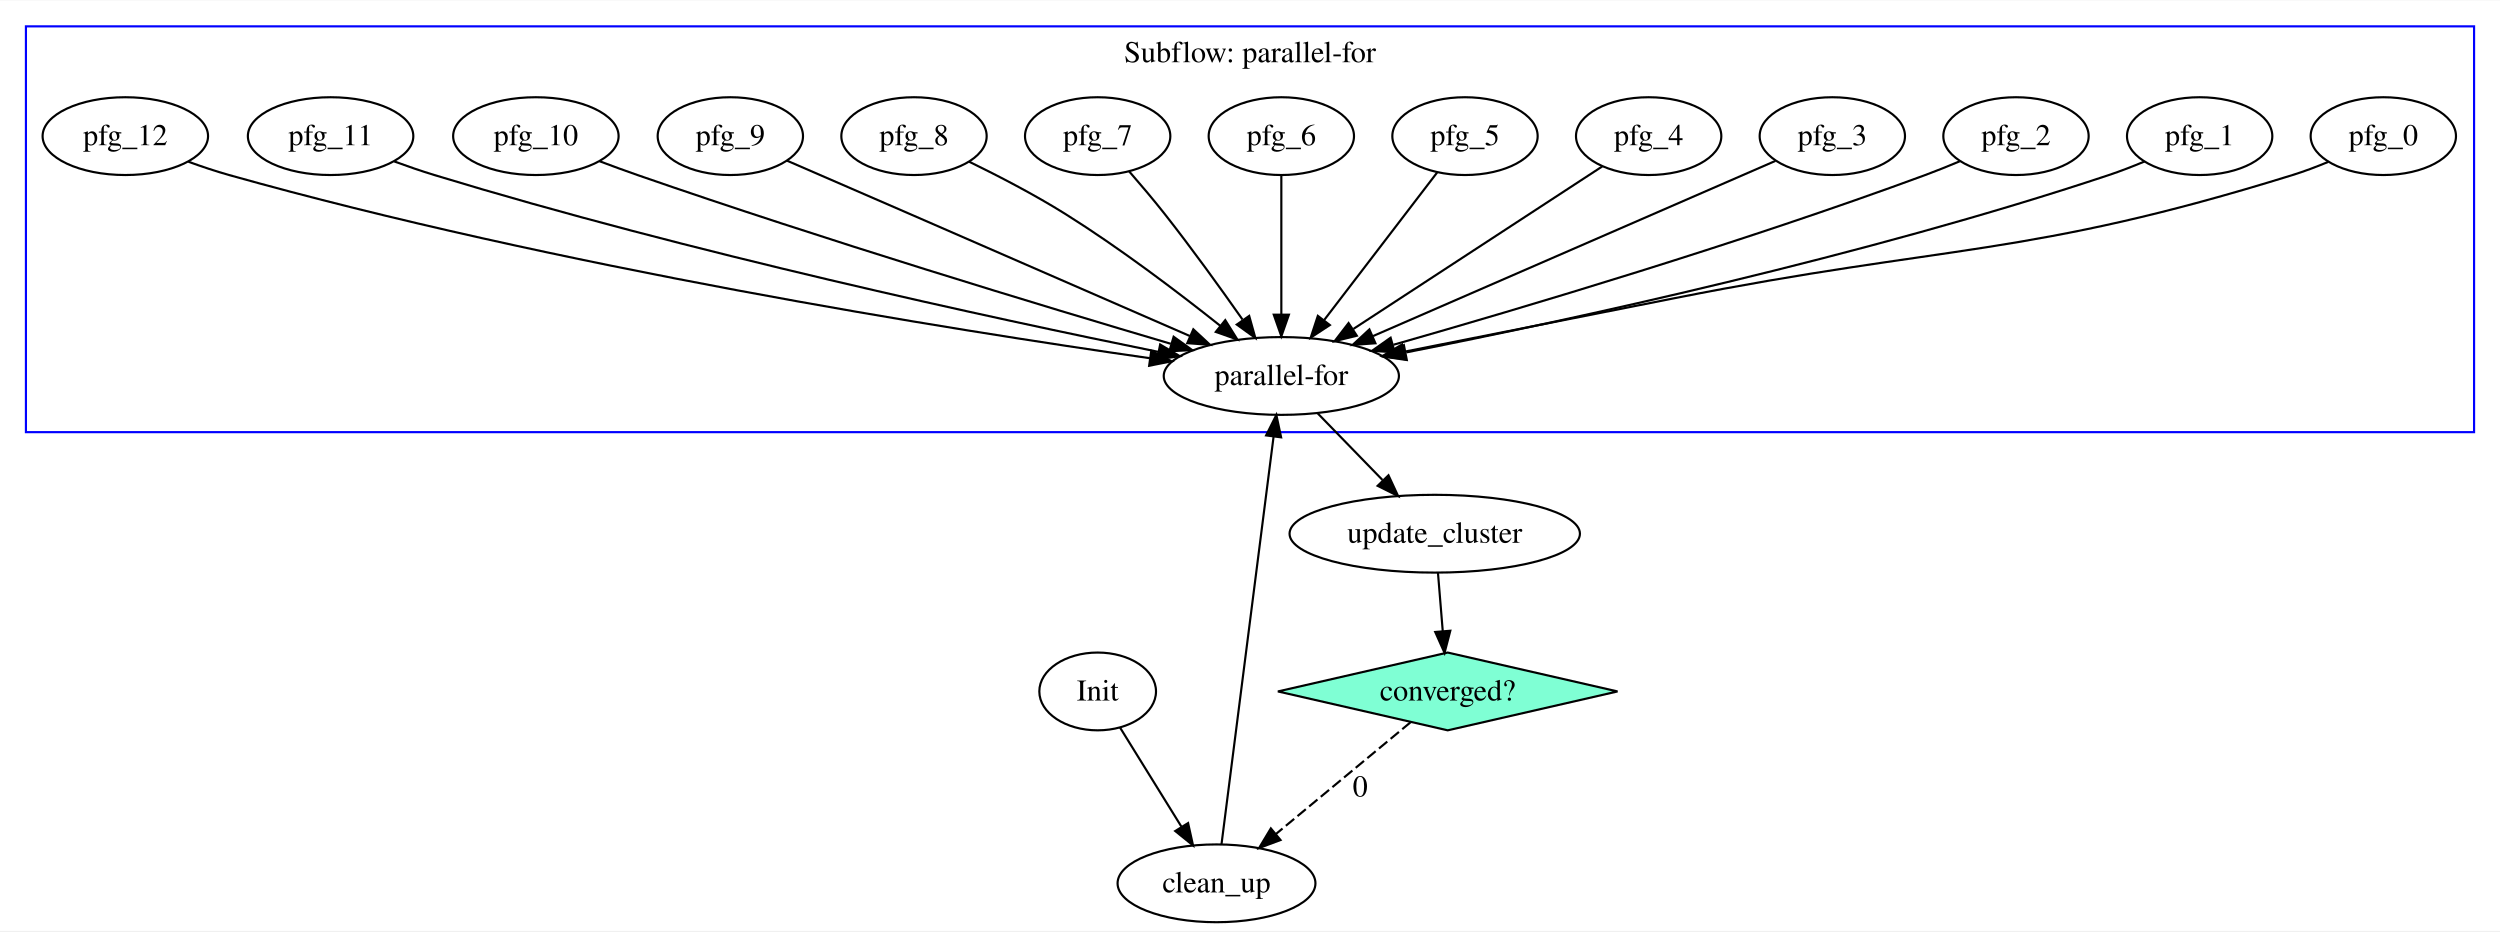
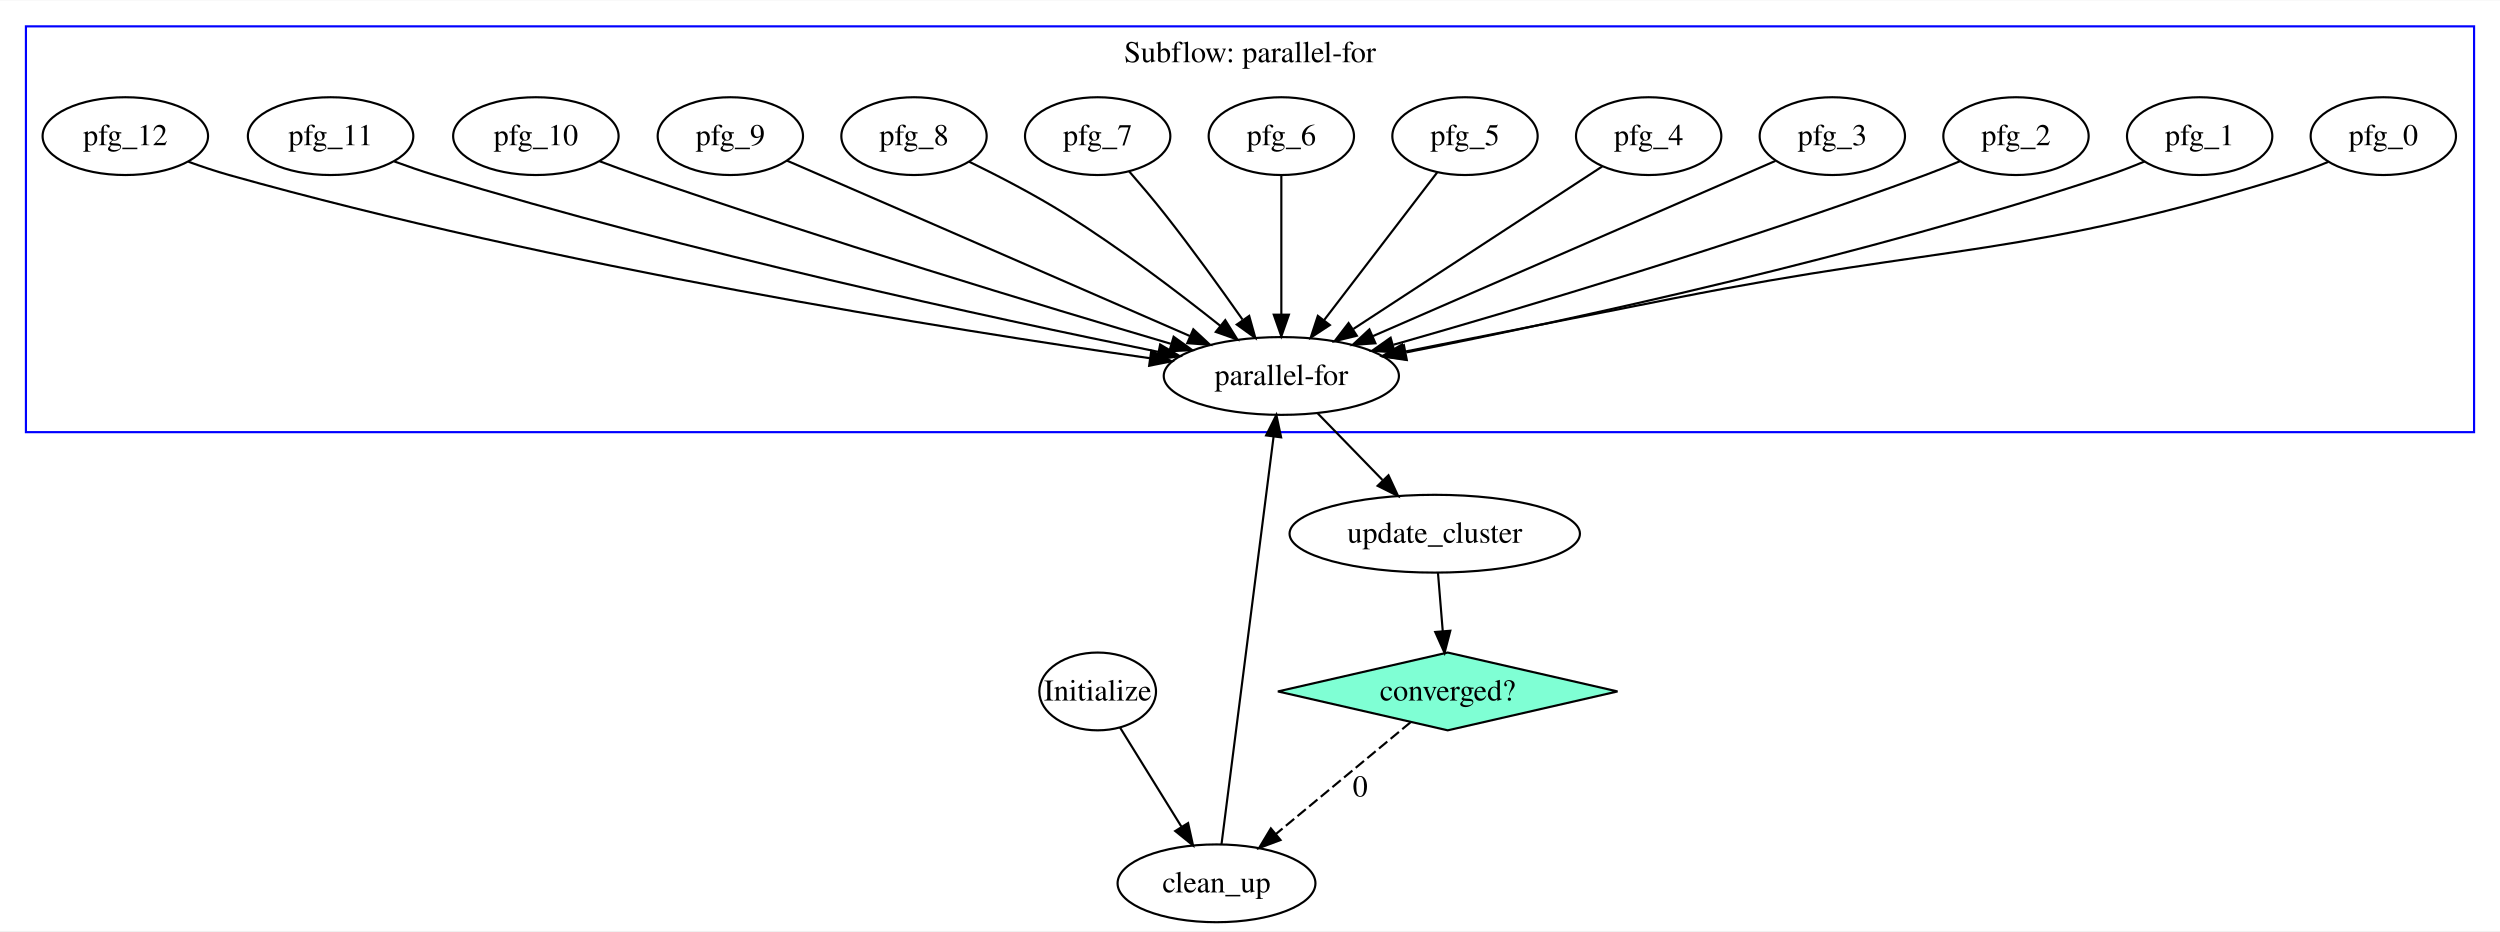
<svg xmlns="http://www.w3.org/2000/svg" width="1157pt" height="431pt" viewBox="0.00 0.00 1157.00 430.60">
  <g id="graph0" class="graph" transform="scale(1 1) rotate(0) translate(4 426.6)">
    <polygon fill="#ffffff" stroke="transparent" points="-4,4 -4,-426.6 1153,-426.6 1153,4 -4,4" />
    <g id="clust1" class="cluster">
      <polygon fill="none" stroke="#0000ff" points="8,-226.8 8,-414.6 1141,-414.6 1141,-226.8 8,-226.8" />
      <text text-anchor="middle" x="574.5" y="-398" font-family="Times,serif" font-size="14.00" fill="#000000">Subflow: parallel-for</text>
    </g>
    <g id="node1" class="node">
      <ellipse fill="none" stroke="#000000" cx="504" cy="-106.8" rx="27" ry="18" />
-       <text text-anchor="middle" x="504" y="-102.6" font-family="Times,serif" font-size="14.00" fill="#000000">Init</text>
+       <text text-anchor="middle" x="504" y="-102.6" font-family="Times,serif" font-size="14.00" fill="#000000">Initialize</text>
    </g>
    <g id="node2" class="node">
      <ellipse fill="none" stroke="#000000" cx="559" cy="-18" rx="45.789" ry="18" />
      <text text-anchor="middle" x="559" y="-13.8" font-family="Times,serif" font-size="14.00" fill="#000000">clean_up</text>
    </g>
    <g id="edge1" class="edge">
      <path fill="none" stroke="#000000" d="M514.345,-90.097C522.333,-77.2 533.538,-59.11 542.724,-44.278" />
      <polygon fill="#000000" stroke="#000000" points="545.847,-45.883 548.137,-35.539 539.896,-42.197 545.847,-45.883" />
    </g>
    <g id="node3" class="node">
      <ellipse fill="none" stroke="#000000" cx="589" cy="-252.8" rx="54.428" ry="18" />
      <text text-anchor="middle" x="589" y="-248.6" font-family="Times,serif" font-size="14.00" fill="#000000">parallel-for</text>
    </g>
    <g id="edge2" class="edge">
      <path fill="none" stroke="#000000" d="M561.312,-36.096C566.511,-76.787 579.156,-175.756 585.396,-224.592" />
      <polygon fill="#000000" stroke="#000000" points="581.957,-225.29 586.696,-234.766 588.9,-224.403 581.957,-225.29" />
    </g>
    <g id="node4" class="node">
      <ellipse fill="none" stroke="#000000" cx="660" cy="-179.8" rx="67.195" ry="18" />
      <text text-anchor="middle" x="660" y="-175.6" font-family="Times,serif" font-size="14.00" fill="#000000">update_cluster</text>
    </g>
    <g id="edge3" class="edge">
      <path fill="none" stroke="#000000" d="M605.826,-235.5C614.78,-226.294 625.949,-214.81 635.816,-204.666" />
      <polygon fill="#000000" stroke="#000000" points="638.586,-206.838 643.049,-197.229 633.567,-201.957 638.586,-206.838" />
    </g>
    <g id="node18" class="node">
      <polygon fill="#7fffd4" stroke="#000000" points="666,-124.8 587.408,-106.8 666,-88.8 744.592,-106.8 666,-124.8" />
      <text text-anchor="middle" x="666" y="-102.6" font-family="Times,serif" font-size="14.00" fill="#000000">converged?</text>
    </g>
    <g id="edge17" class="edge">
      <path fill="none" stroke="#000000" d="M661.483,-161.755C662.152,-153.622 662.956,-143.83 663.7,-134.779" />
      <polygon fill="#000000" stroke="#000000" points="667.203,-134.891 664.534,-124.637 660.226,-134.317 667.203,-134.891" />
    </g>
    <g id="node5" class="node">
      <ellipse fill="none" stroke="#000000" cx="1099" cy="-363.8" rx="33.63" ry="18" />
      <text text-anchor="middle" x="1099" y="-359.6" font-family="Times,serif" font-size="14.00" fill="#000000">pfg_0</text>
    </g>
    <g id="edge4" class="edge">
      <path fill="none" stroke="#000000" d="M1073.553,-351.893C1068.164,-349.657 1062.455,-347.492 1057,-345.8 933.209,-307.397 898.129,-314.042 771,-288.8 728.983,-280.457 681.502,-271.067 645.574,-263.969" />
      <polygon fill="#000000" stroke="#000000" points="646.25,-260.535 635.761,-262.03 644.893,-267.402 646.25,-260.535" />
    </g>
    <g id="node6" class="node">
      <ellipse fill="none" stroke="#000000" cx="1014" cy="-363.8" rx="33.63" ry="18" />
      <text text-anchor="middle" x="1014" y="-359.6" font-family="Times,serif" font-size="14.00" fill="#000000">pfg_1</text>
    </g>
    <g id="edge5" class="edge">
      <path fill="none" stroke="#000000" d="M988.496,-352.068C983.112,-349.819 977.419,-347.605 972,-345.8 859.001,-308.159 722.601,-278.71 646.863,-263.715" />
      <polygon fill="#000000" stroke="#000000" points="647.075,-260.189 636.587,-261.695 645.725,-267.058 647.075,-260.189" />
    </g>
    <g id="node7" class="node">
      <ellipse fill="none" stroke="#000000" cx="929" cy="-363.8" rx="33.63" ry="18" />
      <text text-anchor="middle" x="929" y="-359.6" font-family="Times,serif" font-size="14.00" fill="#000000">pfg_2</text>
    </g>
    <g id="edge6" class="edge">
      <path fill="none" stroke="#000000" d="M902.953,-352.148C897.71,-349.941 892.209,-347.723 887,-345.8 801.931,-314.39 700.762,-284.311 640.879,-267.24" />
      <polygon fill="#000000" stroke="#000000" points="641.487,-263.775 630.911,-264.411 639.575,-270.509 641.487,-263.775" />
    </g>
    <g id="node8" class="node">
      <ellipse fill="none" stroke="#000000" cx="844" cy="-363.8" rx="33.63" ry="18" />
      <text text-anchor="middle" x="844" y="-359.6" font-family="Times,serif" font-size="14.00" fill="#000000">pfg_3</text>
    </g>
    <g id="edge7" class="edge">
      <path fill="none" stroke="#000000" d="M817.671,-352.339C773.587,-333.149 684.467,-294.356 631.44,-271.274" />
      <polygon fill="#000000" stroke="#000000" points="632.543,-267.937 621.977,-267.155 629.75,-274.355 632.543,-267.937" />
    </g>
    <g id="node9" class="node">
      <ellipse fill="none" stroke="#000000" cx="759" cy="-363.8" rx="33.63" ry="18" />
      <text text-anchor="middle" x="759" y="-359.6" font-family="Times,serif" font-size="14.00" fill="#000000">pfg_4</text>
    </g>
    <g id="edge8" class="edge">
      <path fill="none" stroke="#000000" d="M737.469,-349.742C708.436,-330.784 656.449,-296.84 622.341,-274.57" />
      <polygon fill="#000000" stroke="#000000" points="623.941,-271.434 613.654,-268.898 620.114,-277.296 623.941,-271.434" />
    </g>
    <g id="node10" class="node">
      <ellipse fill="none" stroke="#000000" cx="674" cy="-363.8" rx="33.63" ry="18" />
      <text text-anchor="middle" x="674" y="-359.6" font-family="Times,serif" font-size="14.00" fill="#000000">pfg_5</text>
    </g>
    <g id="edge9" class="edge">
      <path fill="none" stroke="#000000" d="M661.09,-346.942C647.212,-328.818 624.977,-299.781 608.867,-278.744" />
      <polygon fill="#000000" stroke="#000000" points="611.453,-276.365 602.595,-270.553 605.896,-280.621 611.453,-276.365" />
    </g>
    <g id="node11" class="node">
      <ellipse fill="none" stroke="#000000" cx="589" cy="-363.8" rx="33.63" ry="18" />
      <text text-anchor="middle" x="589" y="-359.6" font-family="Times,serif" font-size="14.00" fill="#000000">pfg_6</text>
    </g>
    <g id="edge10" class="edge">
      <path fill="none" stroke="#000000" d="M589,-345.471C589,-328.037 589,-301.548 589,-281.349" />
      <polygon fill="#000000" stroke="#000000" points="592.5,-281.157 589,-271.157 585.5,-281.157 592.5,-281.157" />
    </g>
    <g id="node12" class="node">
      <ellipse fill="none" stroke="#000000" cx="504" cy="-363.8" rx="33.63" ry="18" />
      <text text-anchor="middle" x="504" y="-359.6" font-family="Times,serif" font-size="14.00" fill="#000000">pfg_7</text>
    </g>
    <g id="edge11" class="edge">
      <path fill="none" stroke="#000000" d="M518.504,-347.564C523.813,-341.465 529.793,-334.407 535,-327.8 547.501,-311.938 560.764,-293.542 571.018,-278.939" />
      <polygon fill="#000000" stroke="#000000" points="574.128,-280.597 576.979,-270.393 568.387,-276.592 574.128,-280.597" />
    </g>
    <g id="node13" class="node">
      <ellipse fill="none" stroke="#000000" cx="419" cy="-363.8" rx="33.63" ry="18" />
      <text text-anchor="middle" x="419" y="-359.6" font-family="Times,serif" font-size="14.00" fill="#000000">pfg_8</text>
    </g>
    <g id="edge12" class="edge">
      <path fill="none" stroke="#000000" d="M444.513,-351.967C458.036,-345.377 474.752,-336.718 489,-327.8 514.27,-311.983 541.216,-291.544 560.761,-275.999" />
      <polygon fill="#000000" stroke="#000000" points="563.048,-278.651 568.659,-269.664 558.668,-273.191 563.048,-278.651" />
    </g>
    <g id="node14" class="node">
      <ellipse fill="none" stroke="#000000" cx="334" cy="-363.8" rx="33.63" ry="18" />
      <text text-anchor="middle" x="334" y="-359.6" font-family="Times,serif" font-size="14.00" fill="#000000">pfg_9</text>
    </g>
    <g id="edge13" class="edge">
      <path fill="none" stroke="#000000" d="M360.173,-352.463C376.514,-345.381 397.987,-336.068 417,-327.8 461.236,-308.562 511.846,-286.486 546.654,-271.292" />
      <polygon fill="#000000" stroke="#000000" points="548.27,-274.406 556.035,-267.197 545.47,-267.99 548.27,-274.406" />
    </g>
    <g id="node15" class="node">
      <ellipse fill="none" stroke="#000000" cx="244" cy="-363.8" rx="38.288" ry="18" />
      <text text-anchor="middle" x="244" y="-359.6" font-family="Times,serif" font-size="14.00" fill="#000000">pfg_10</text>
    </g>
    <g id="edge14" class="edge">
      <path fill="none" stroke="#000000" d="M273.48,-352.183C279.265,-349.996 285.304,-347.777 291,-345.8 376.91,-315.977 478.224,-285.296 537.842,-267.693" />
      <polygon fill="#000000" stroke="#000000" points="539.155,-270.955 547.759,-264.772 537.177,-264.24 539.155,-270.955" />
    </g>
    <g id="node16" class="node">
      <ellipse fill="none" stroke="#000000" cx="149" cy="-363.8" rx="38.288" ry="18" />
      <text text-anchor="middle" x="149" y="-359.6" font-family="Times,serif" font-size="14.00" fill="#000000">pfg_11</text>
    </g>
    <g id="edge15" class="edge">
      <path fill="none" stroke="#000000" d="M178.502,-352.072C184.572,-349.847 190.956,-347.642 197,-345.8 314.497,-309.987 455.261,-279.544 532.076,-263.957" />
      <polygon fill="#000000" stroke="#000000" points="532.918,-267.358 542.028,-261.948 531.534,-260.496 532.918,-267.358" />
    </g>
    <g id="node17" class="node">
      <ellipse fill="none" stroke="#000000" cx="54" cy="-363.8" rx="38.288" ry="18" />
      <text text-anchor="middle" x="54" y="-359.6" font-family="Times,serif" font-size="14.00" fill="#000000">pfg_12</text>
    </g>
    <g id="edge16" class="edge">
      <path fill="none" stroke="#000000" d="M83.184,-351.955C89.335,-349.714 95.831,-347.532 102,-345.8 252.768,-303.467 435.202,-274.334 528.149,-261.02" />
      <polygon fill="#000000" stroke="#000000" points="528.81,-264.461 538.218,-259.589 527.825,-257.531 528.81,-264.461" />
    </g>
    <g id="edge18" class="edge">
      <path fill="none" stroke="#000000" stroke-dasharray="5,2" d="M648.809,-92.533C631.986,-78.572 606.095,-57.084 586.427,-40.762" />
      <polygon fill="#000000" stroke="#000000" points="588.622,-38.035 578.692,-34.342 584.152,-43.422 588.622,-38.035" />
      <text text-anchor="middle" x="625.5" y="-58.2" font-family="Times,serif" font-size="14.00" fill="#000000">0</text>
    </g>
  </g>
</svg>
